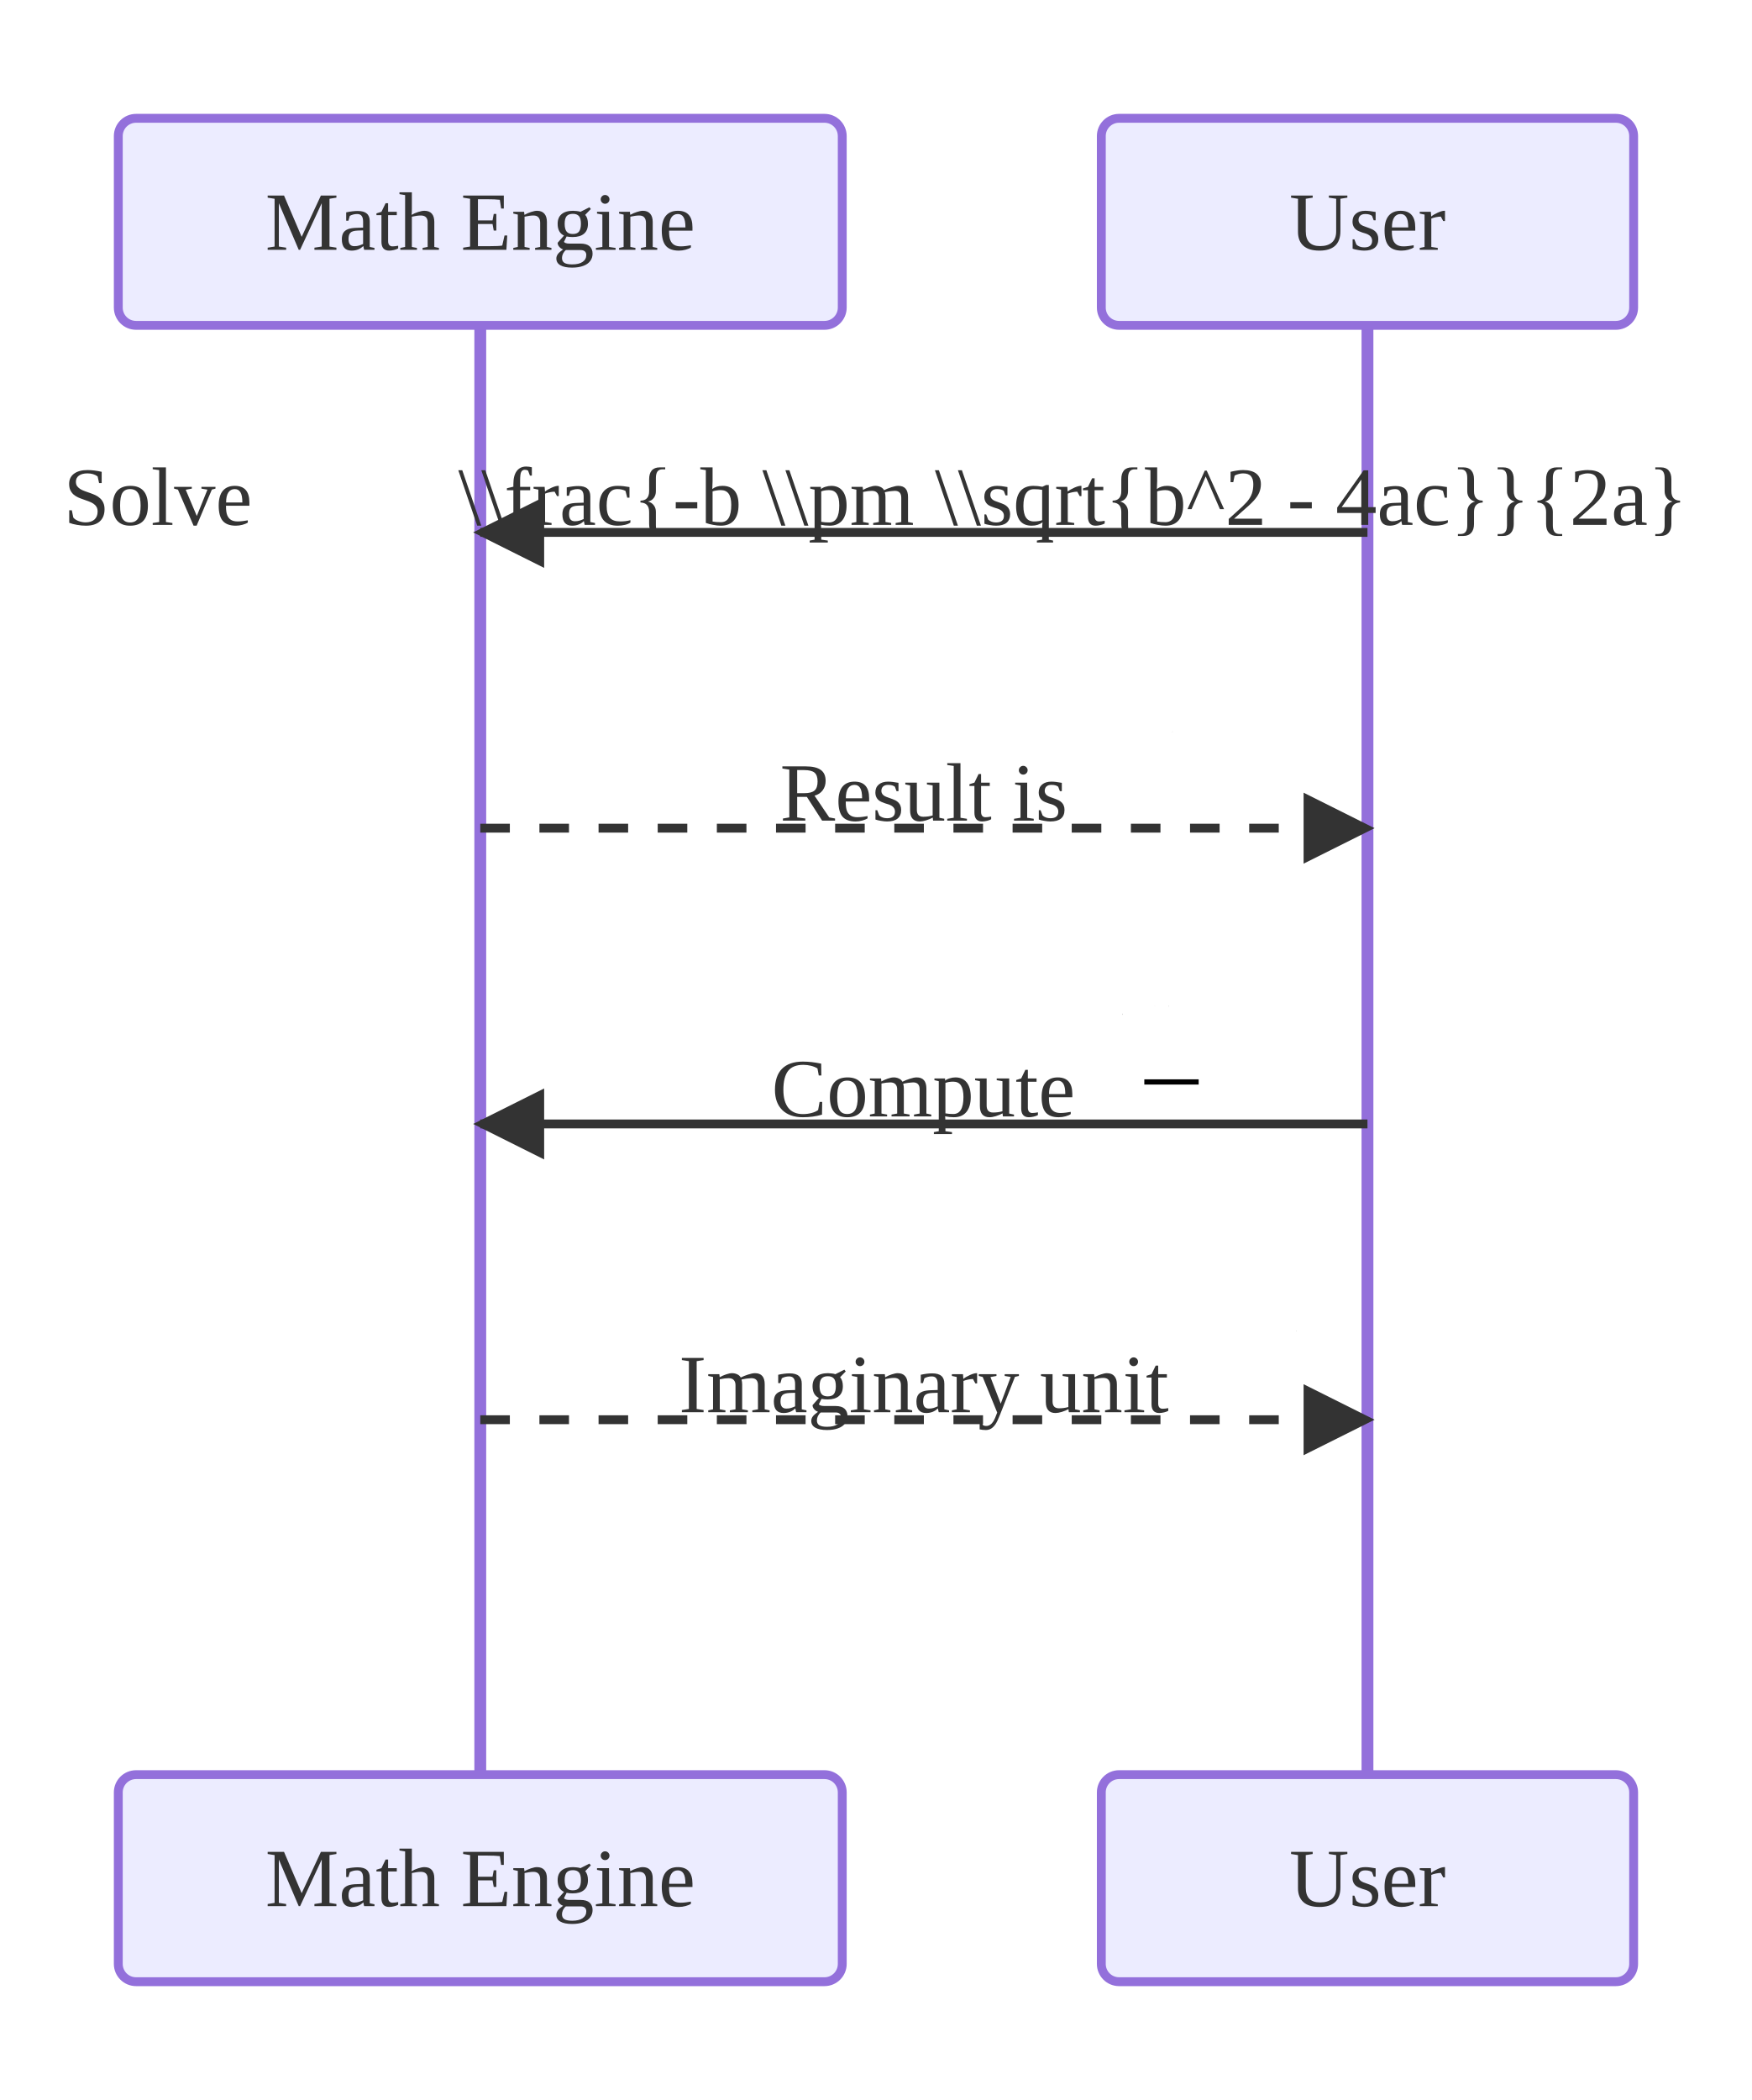
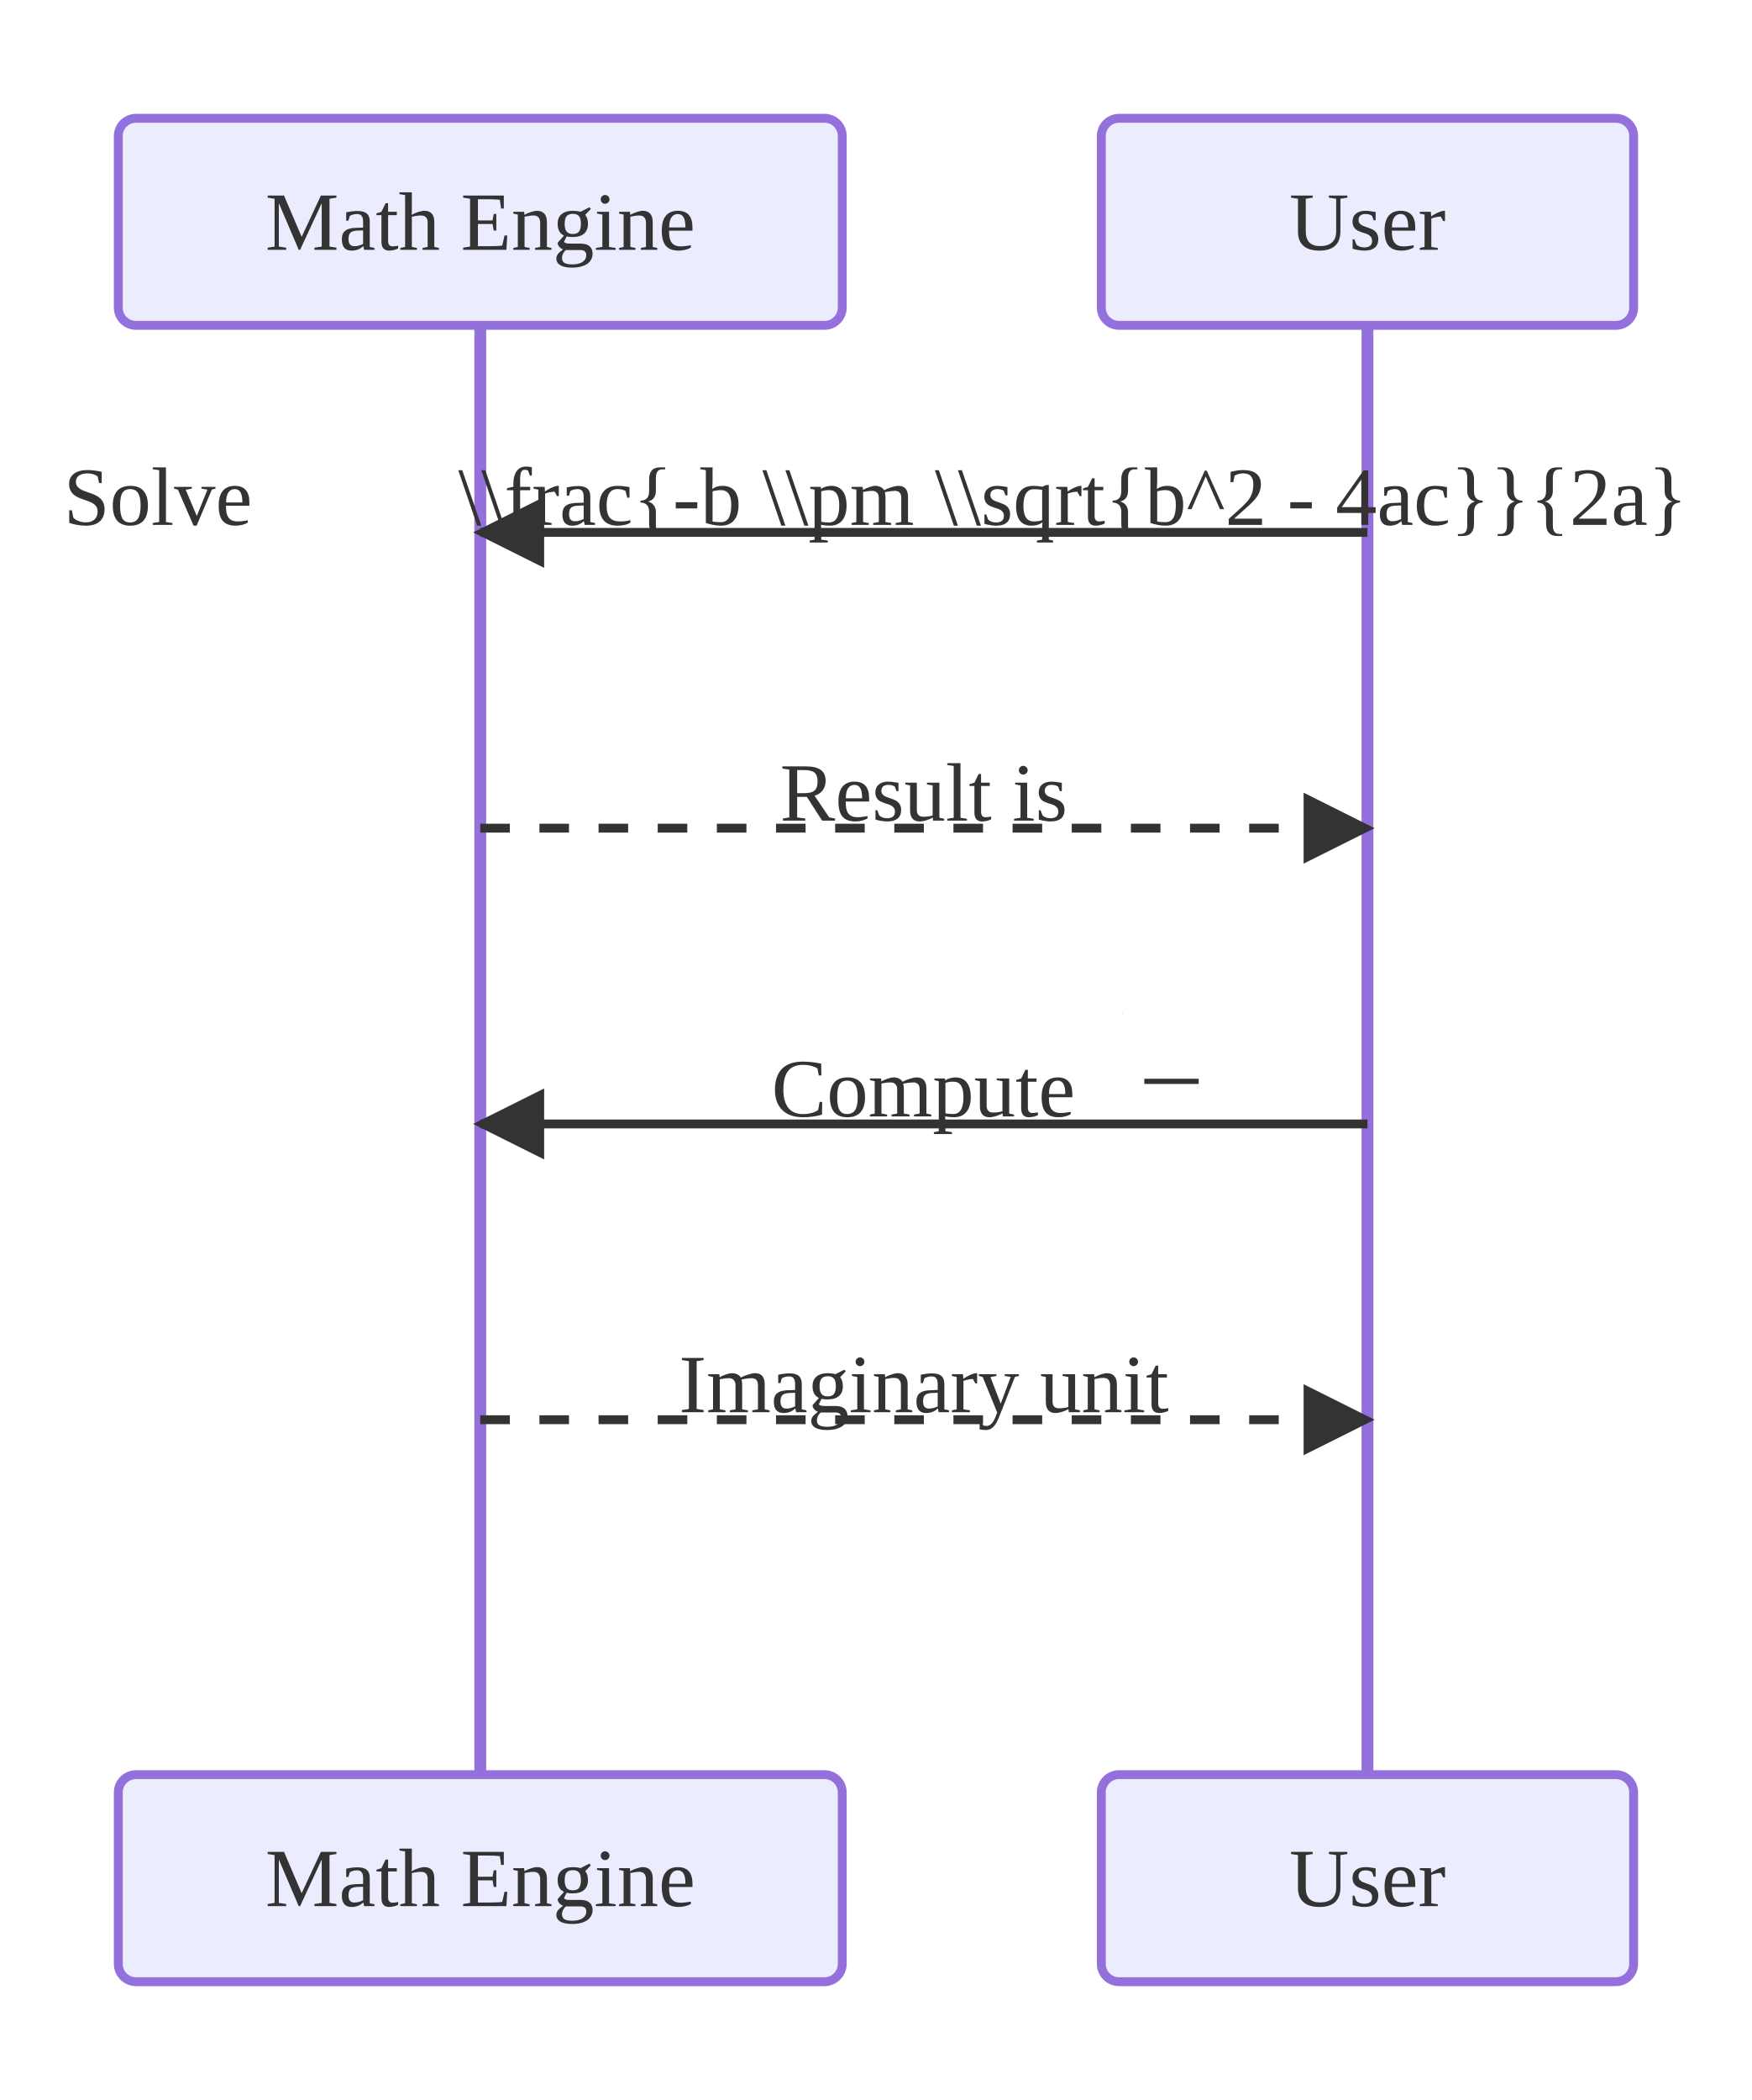
<svg xmlns="http://www.w3.org/2000/svg" viewBox="0 0 296.20 355.00">
  <defs>
    <marker id="seq-arrow-solid" viewBox="0 0 10 10" refX="9.00" refY="5.00" markerWidth="8.00" markerHeight="8.00" orient="auto">
      <polygon points="0,0 10,5 0,10" style="fill:#333" />
    </marker>
    <marker id="seq-arrow-dashed" viewBox="0 0 10 10" refX="9.00" refY="5.00" markerWidth="8.00" markerHeight="8.00" orient="auto">
      <polygon points="0,0 10,5 0,10" style="fill:#333" />
    </marker>
    <marker id="seq-arrow-solid-cross" viewBox="0 0 10 10" refX="5.00" refY="5.00" markerWidth="10.00" markerHeight="10.00" orient="auto">
      <path d="M2,2 L8,8 M2,8 L8,2" style="stroke:#333;stroke-width:1.5;fill:none" />
    </marker>
    <marker id="seq-arrow-dashed-cross" viewBox="0 0 10 10" refX="5.00" refY="5.00" markerWidth="10.00" markerHeight="10.00" orient="auto">
      <path d="M2,2 L8,8 M2,8 L8,2" style="stroke:#333;stroke-width:1.5;fill:none" />
    </marker>
    <marker id="seq-arrow-solid-open" viewBox="0 0 10 10" refX="10.00" refY="5.00" markerWidth="8.00" markerHeight="8.00" orient="auto">
      <polyline points="0,1 10,5 0,9" style="stroke:#333;stroke-width:1.5;fill:none" />
    </marker>
    <marker id="seq-arrow-dashed-open" viewBox="0 0 10 10" refX="10.00" refY="5.00" markerWidth="8.00" markerHeight="8.00" orient="auto">
      <polyline points="0,1 10,5 0,9" style="stroke:#333;stroke-width:1.5;fill:none" />
    </marker>
  </defs>
  <rect x="0.00" y="0.00" width="296.20" height="355.00" style="fill:white;stroke:none" />
  <line x1="81.20" y1="55.00" x2="81.20" y2="300.00" style="stroke:#9370DB;stroke-width:2.0" />
  <line x1="231.20" y1="55.00" x2="231.20" y2="300.00" style="stroke:#9370DB;stroke-width:2.0" />
  <line x1="231.20" y1="90.00" x2="81.20" y2="90.00" style="stroke:#333;stroke-width:1.5;fill:none" marker-end="url(#seq-arrow-solid)" />
  <text x="26.70" y="84.00" text-anchor="middle" dominant-baseline="central" style="fill:#333;font-size:14px">Solve </text>
  <text x="181.40" y="84.00" text-anchor="middle" dominant-baseline="central" style="fill:#333;font-size:14px">\\frac{-b \\pm \\sqrt{b^2 - 4ac}}{2a}</text>
  <line x1="81.20" y1="140.00" x2="231.20" y2="140.00" style="stroke:#333;stroke-width:1.5;fill:none;stroke-dasharray:5,5" marker-end="url(#seq-arrow-dashed)" />
  <text x="156.18" y="134.00" text-anchor="middle" dominant-baseline="central" style="fill:#333;font-size:14px">Result is </text>
-   <g transform="translate(198.18,134.00) scale(1.000)">
+   <g style="fill:#333" transform="translate(198.18,133.90) scale(1.000)">
    <path d="M0.087 -10.351 C0.087 -10.351 0.087 -10.350 0.086 -10.347 L0.019 -10.163 C0.018 -10.161 0.018 -10.159 0.015 -10.159 C0.013 -10.159 0.011 -10.160 0.011 -10.162 C0.011 -10.162 0.011 -10.163 0.012 -10.166 L0.079 -10.350 C0.079 -10.352 0.080 -10.355 0.083 -10.355 C0.085 -10.355 0.087 -10.353 0.087 -10.351 " />
  </g>
  <line x1="231.20" y1="190.00" x2="81.20" y2="190.00" style="stroke:#333;stroke-width:1.5;fill:none" marker-end="url(#seq-arrow-solid)" />
  <text x="156.11" y="184.00" text-anchor="middle" dominant-baseline="central" style="fill:#333;font-size:14px">Compute </text>
-   <g transform="translate(189.71,184.00) scale(1.000)">
+   <g style="fill:#333" transform="translate(189.71,183.90) scale(1.000)">
    <path d="M0.134 -12.438 C0.134 -12.434 0.130 -12.433 0.127 -12.433 L0.104 -12.433 C0.095 -12.433 0.095 -12.439 0.093 -12.447 L0.052 -12.602 C0.051 -12.605 0.050 -12.609 0.050 -12.612 L0.035 -12.540 L0.007 -12.583 L0.006 -12.586 L0.010 -12.590 L0.025 -12.566 C0.026 -12.573 0.028 -12.580 0.029 -12.587 L0.038 -12.629 L0.041 -12.643 C0.041 -12.645 0.041 -12.647 0.043 -12.648 L0.045 -12.648 C0.051 -12.648 0.052 -12.644 0.053 -12.640 L0.063 -12.601 L0.102 -12.451 C0.103 -12.449 0.104 -12.446 0.104 -12.443 L0.129 -12.443 C0.132 -12.443 0.134 -12.441 0.134 -12.438 " />
    <rect x="3.76" y="-1.54" width="9.19" height="0.88" />
    <path d="M5.567 -13.945 L5.567 -13.934 L5.515 -13.934 L5.515 -13.945 L5.567 -13.945 " />
    <path d="M7.871 -13.982 L7.871 -13.976 L7.865 -13.976 C7.847 -13.976 7.847 -13.973 7.847 -13.966 L7.847 -13.856 C7.847 -13.852 7.847 -13.851 7.842 -13.851 C7.830 -13.864 7.813 -13.864 7.807 -13.864 L7.807 -13.870 C7.810 -13.870 7.822 -13.870 7.832 -13.865 L7.832 -13.966 C7.832 -13.973 7.831 -13.976 7.814 -13.976 L7.808 -13.976 L7.808 -13.982 C7.814 -13.981 7.831 -13.981 7.839 -13.981 C7.847 -13.981 7.864 -13.981 7.871 -13.982 " />
  </g>
  <line x1="81.20" y1="240.00" x2="231.20" y2="240.00" style="stroke:#333;stroke-width:1.5;fill:none;stroke-dasharray:5,5" marker-end="url(#seq-arrow-dashed)" />
  <text x="156.19" y="234.00" text-anchor="middle" dominant-baseline="central" style="fill:#333;font-size:14px">Imaginary unit </text>
-   <g transform="translate(219.19,234.00) scale(1.000)">
+   <g style="fill:#333" transform="translate(219.19,233.93) scale(1.000)">
    <path d="M0.048 -9.067 L0.048 -9.061 C0.035 -9.061 0.035 -9.060 0.035 -9.052 L0.035 -8.980 L0.007 -8.982 L0.007 -8.989 C0.020 -8.989 0.022 -8.990 0.022 -8.999 L0.022 -9.052 C0.022 -9.061 0.020 -9.061 0.007 -9.061 L0.007 -9.067 L0.028 -9.066 C0.035 -9.066 0.042 -9.067 0.048 -9.067 M0.038 -8.948 C0.038 -8.943 0.033 -8.938 0.027 -8.938 C0.021 -8.938 0.017 -8.943 0.017 -8.948 C0.017 -8.954 0.021 -8.959 0.027 -8.959 C0.034 -8.959 0.038 -8.953 0.038 -8.948 " />
  </g>
  <rect x="20.00" y="20.00" width="122.40" height="35.00" rx="3.00" ry="3.00" style="fill:#ECECFF;stroke:#9370DB;stroke-width:1.5" />
  <text x="81.20" y="37.50" text-anchor="middle" dominant-baseline="central" style="fill:#333;font-size:14px">Math Engine</text>
  <rect x="20.00" y="300.00" width="122.40" height="35.00" rx="3.00" ry="3.00" style="fill:#ECECFF;stroke:#9370DB;stroke-width:1.5" />
  <text x="81.20" y="317.50" text-anchor="middle" dominant-baseline="central" style="fill:#333;font-size:14px">Math Engine</text>
  <rect x="186.20" y="20.00" width="90.00" height="35.00" rx="3.00" ry="3.00" style="fill:#ECECFF;stroke:#9370DB;stroke-width:1.5" />
  <text x="231.20" y="37.50" text-anchor="middle" dominant-baseline="central" style="fill:#333;font-size:14px">User</text>
  <rect x="186.20" y="300.00" width="90.00" height="35.00" rx="3.00" ry="3.00" style="fill:#ECECFF;stroke:#9370DB;stroke-width:1.5" />
  <text x="231.20" y="317.50" text-anchor="middle" dominant-baseline="central" style="fill:#333;font-size:14px">User</text>
</svg>
